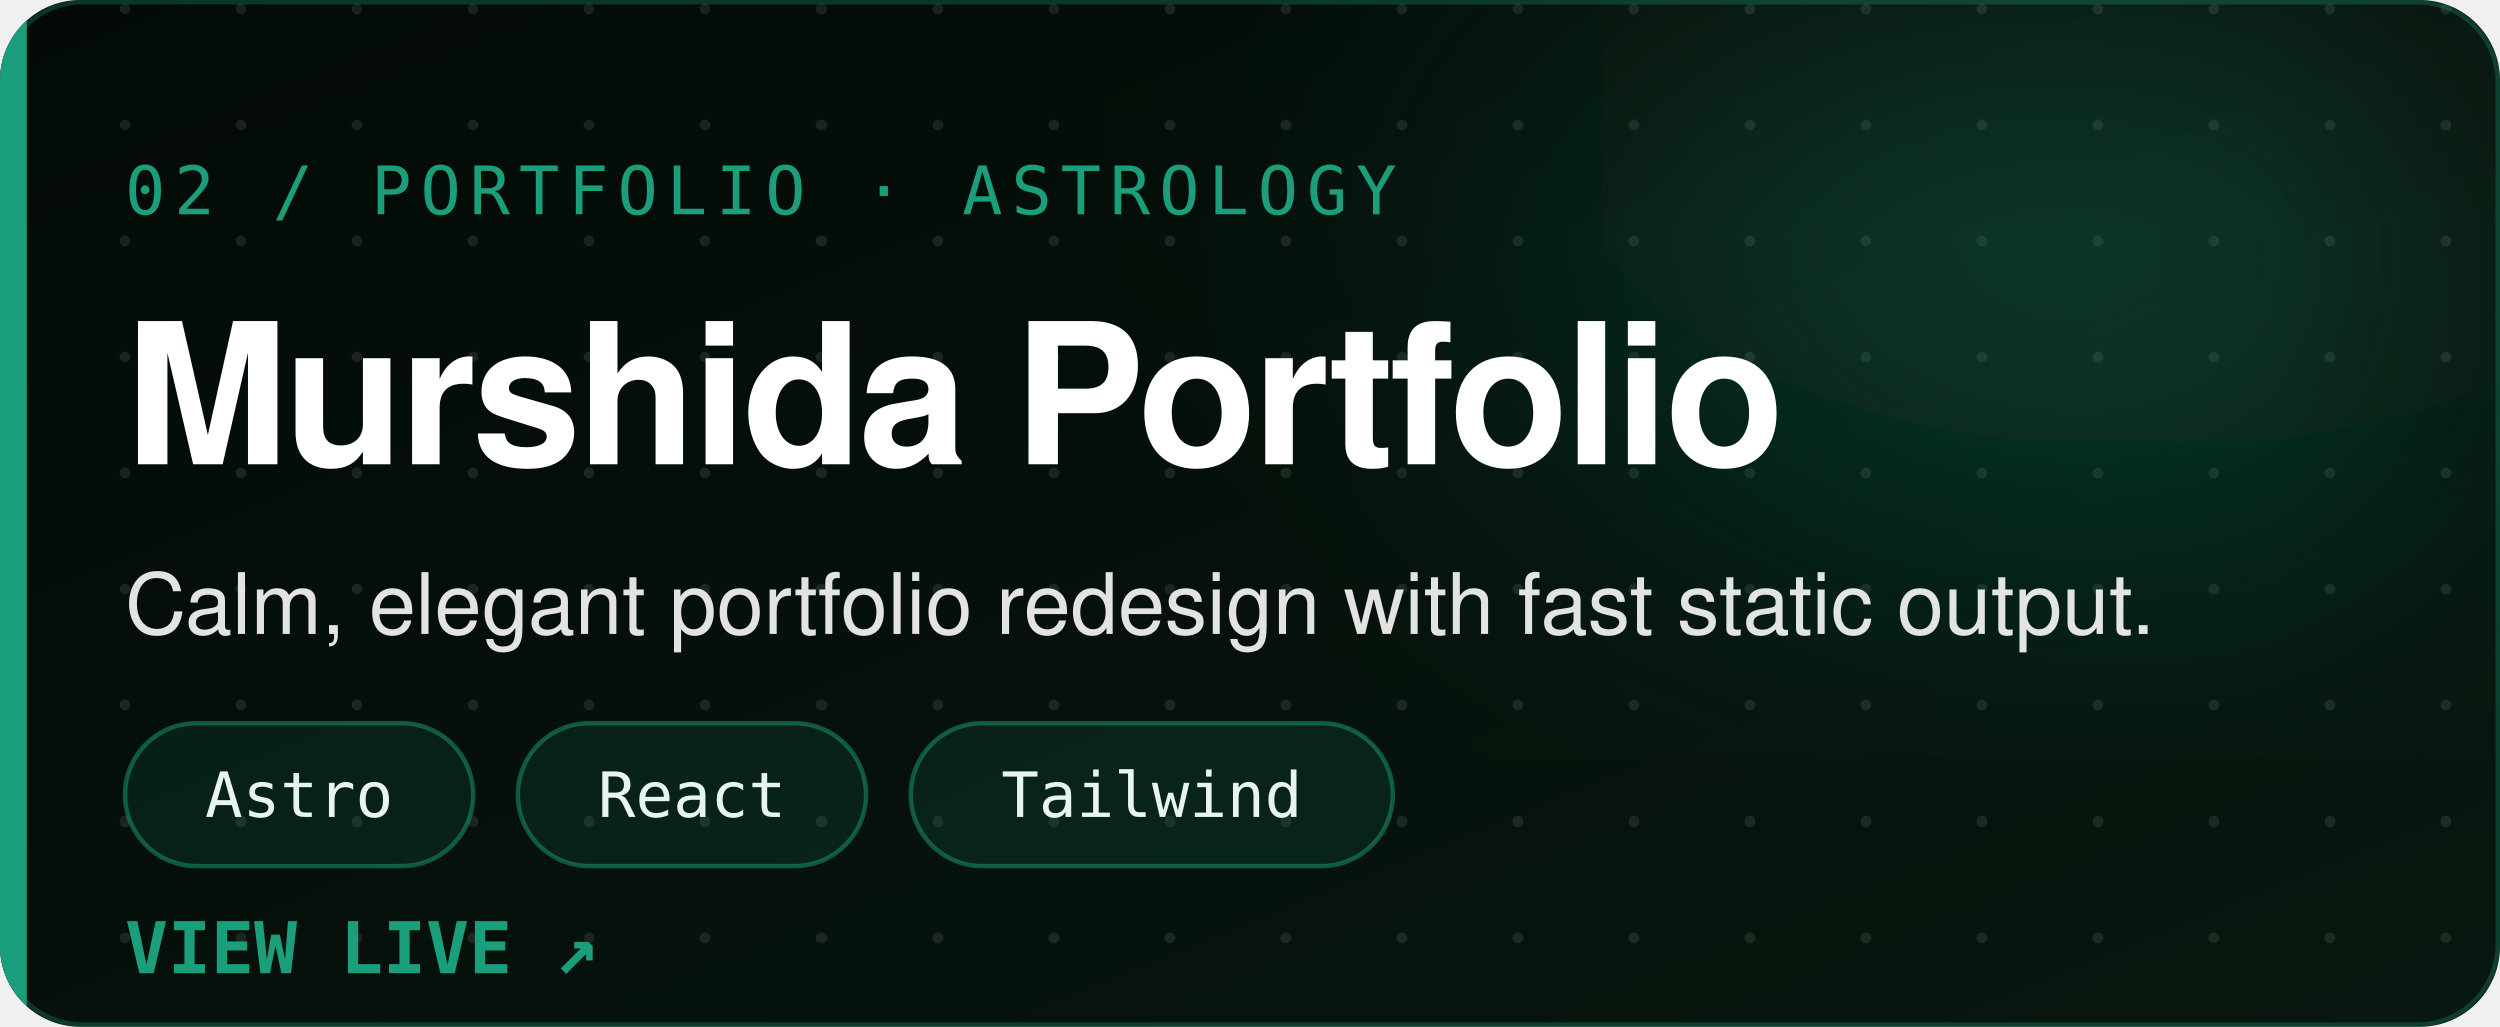
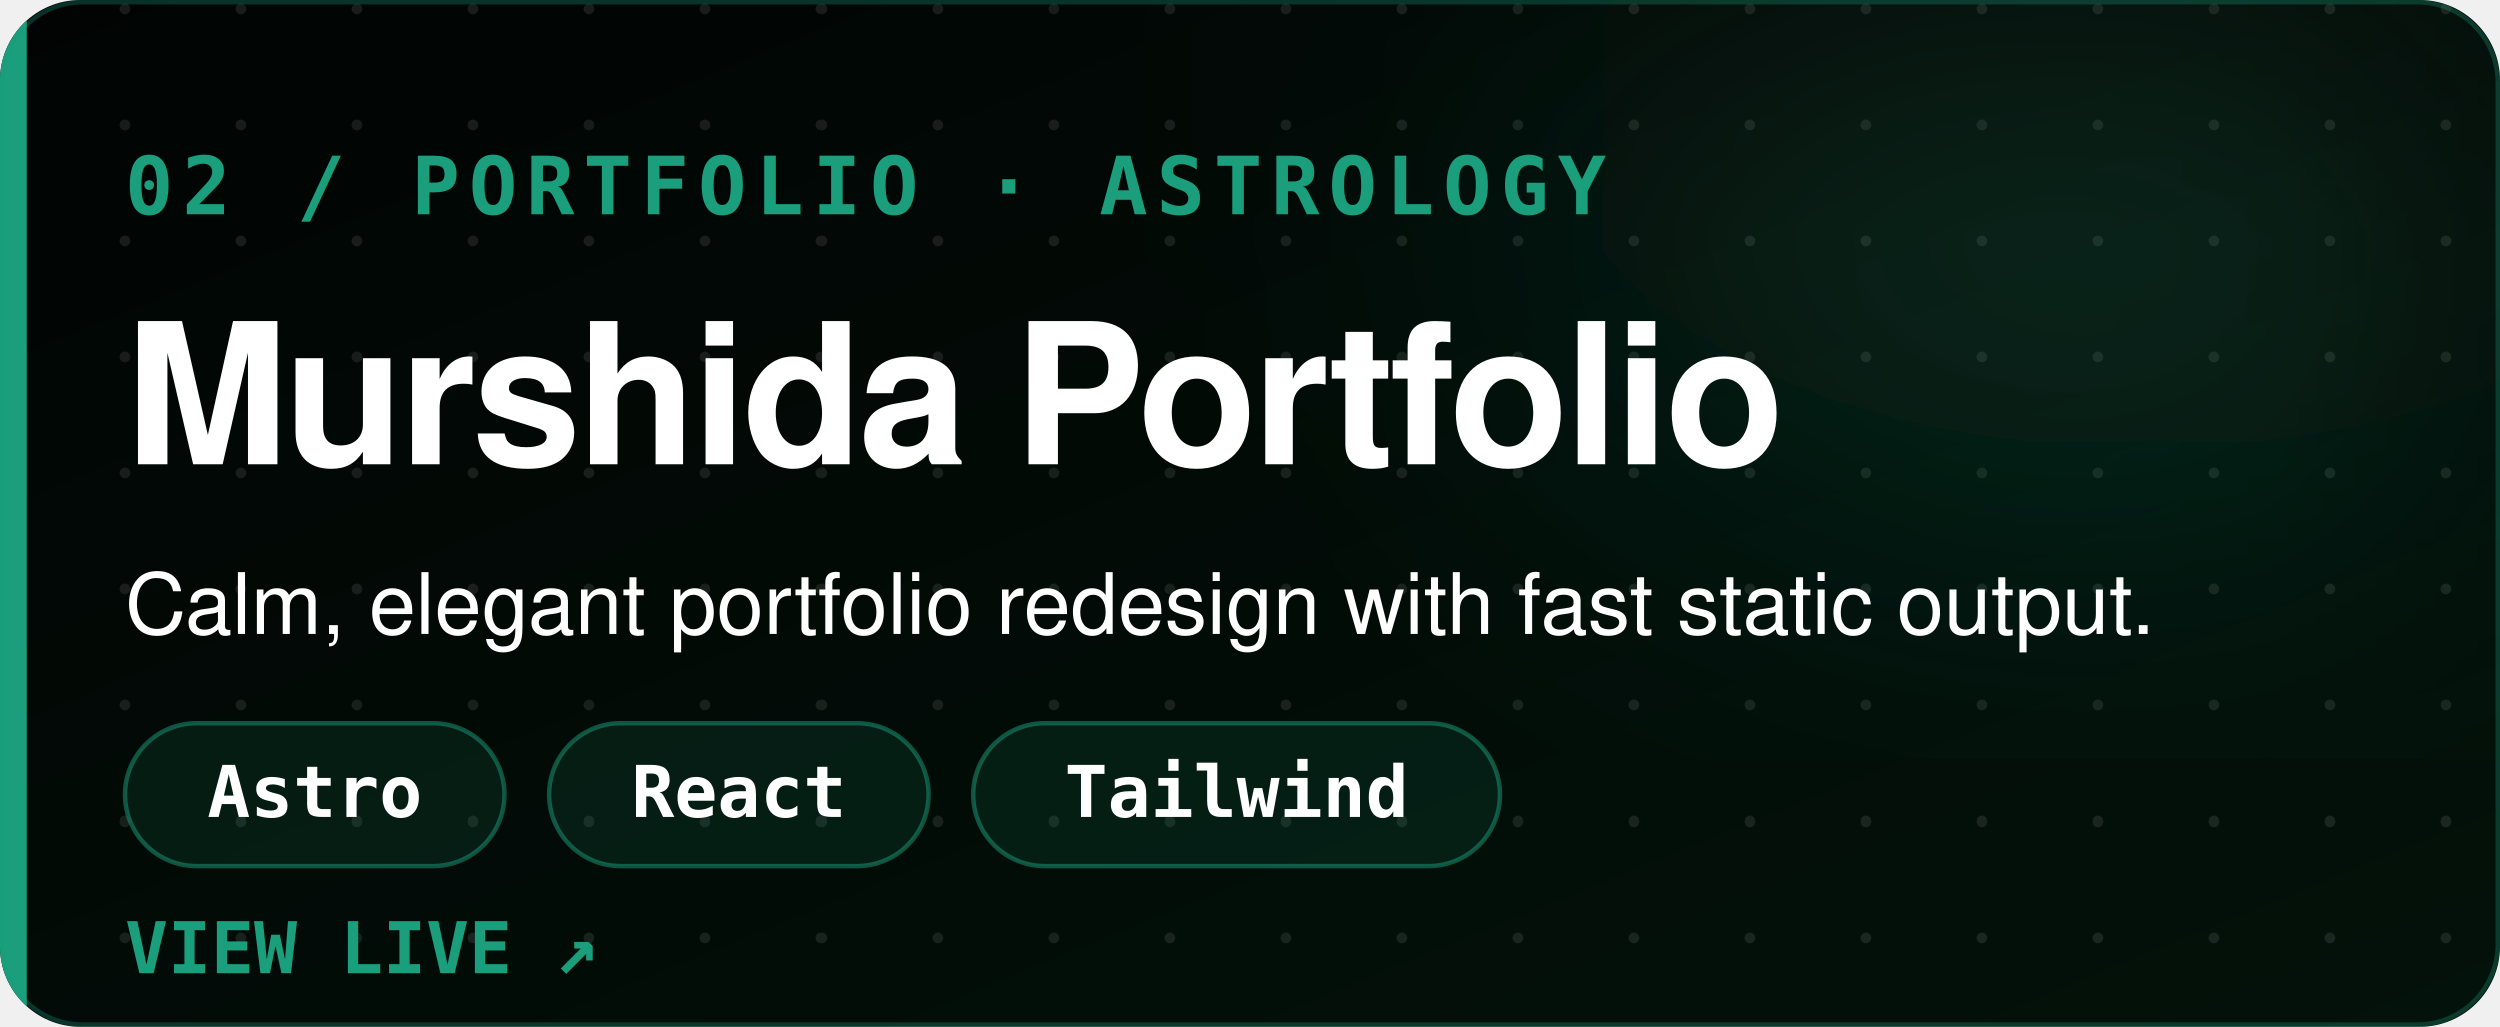
<svg xmlns="http://www.w3.org/2000/svg" width="560" height="230" viewBox="0 0 560 230" role="img" aria-label="Murshida Portfolio: Portfolio · Astrology">
  <defs>
    <linearGradient id="bg" x1="0" y1="0" x2="1" y2="1">
-       <stop offset="0" stop-color="#030A06" />
-       <stop offset="1" stop-color="#08170F" />
+       <stop offset="0" stop-color="#010403" />
+       <stop offset="1" stop-color="#03120A" />
    </linearGradient>
    <linearGradient id="g" x1="0" y1="0" x2="1" y2="0">
-       <stop offset="0" stop-color="#2EBD74" />
-       <stop offset=".5" stop-color="#1A9E7C" />
-       <stop offset="1" stop-color="#B5D86A" />
+       <stop offset="0" stop-color="#3DE08A" />
+       <stop offset=".5" stop-color="#2FE0B0" />
+       <stop offset="1" stop-color="#E2FF7A" />
    </linearGradient>
    <filter id="b" x="-50%" y="-50%" width="200%" height="200%">
      <feGaussianBlur stdDeviation="55" />
    </filter>
    <pattern id="d" width="26" height="26" patternUnits="userSpaceOnUse">
      <circle cx="2" cy="2" r="1.2" fill="#fff" fill-opacity=".09" />
    </pattern>
  </defs>
  <clipPath id="r">
    <rect width="560" height="230" rx="18" />
  </clipPath>
  <g clip-path="url(#r)">
    <rect width="560" height="230" fill="url(#bg)" />
    <rect width="560" height="230" fill="url(#d)" />
    <g filter="url(#b)">
-       <ellipse cx="480" cy="30" rx="130" ry="70" fill="#1A9E7C" fill-opacity=".45">
+       <ellipse cx="480" cy="30" rx="130" ry="70" fill="#1A9E7C" fill-opacity=".28">
        <animateTransform attributeName="transform" type="translate" values="0 0;-60 30;0 0" dur="10s" repeatCount="indefinite" />
      </ellipse>
    </g>
    <rect width="6" height="230" fill="#1A9E7C" />
-     <text x="28" y="48" font-family="'JetBrains Mono',Consolas,monospace" font-size="15" fill="#1A9E7C" letter-spacing="2">02 / PORTFOLIO · ASTROLOGY</text>
+     <text x="28" y="48" font-family="'JetBrains Mono',Consolas,monospace" font-size="18" font-weight="700" fill="#1A9E7C" letter-spacing="2">02 / PORTFOLIO · ASTROLOGY</text>
    <text x="28" y="104" font-family="'Segoe UI',Helvetica,Arial,sans-serif" font-size="44" font-weight="800" fill="#fff" letter-spacing="-1">Murshida Portfolio</text>
-     <text x="28" y="142" font-family="'Segoe UI',Helvetica,Arial,sans-serif" font-size="19" fill="#fff" fill-opacity=".88">Calm, elegant portfolio redesign with fast static output.</text>
+     <text x="28" y="142" font-family="'Segoe UI',Helvetica,Arial,sans-serif" font-size="19" fill="#fff" fill-opacity="1">Calm, elegant portfolio redesign with fast static output.</text>
    <g transform="translate(28 162)">
-       <rect width="78" height="32" rx="16" fill="#1A9E7C" fill-opacity=".12" stroke="#1A9E7C" stroke-opacity=".5" />
-       <text x="39" y="21" text-anchor="middle" font-family="'JetBrains Mono',Consolas,monospace" font-size="14" fill="#e8f5ee">Astro</text>
+       <rect width="85" height="32" rx="16" fill="#1A9E7C" fill-opacity=".12" stroke="#1A9E7C" stroke-opacity=".5" />
+       <text x="42.5" y="21" text-anchor="middle" font-family="'JetBrains Mono',Consolas,monospace" font-size="16" font-weight="700" fill="#ffffff">Astro</text>
    </g>
-     <g transform="translate(116 162)">
-       <rect width="78" height="32" rx="16" fill="#1A9E7C" fill-opacity=".12" stroke="#1A9E7C" stroke-opacity=".5" />
-       <text x="39" y="21" text-anchor="middle" font-family="'JetBrains Mono',Consolas,monospace" font-size="14" fill="#e8f5ee">React</text>
+     <g transform="translate(123 162)">
+       <rect width="85" height="32" rx="16" fill="#1A9E7C" fill-opacity=".12" stroke="#1A9E7C" stroke-opacity=".5" />
+       <text x="42.5" y="21" text-anchor="middle" font-family="'JetBrains Mono',Consolas,monospace" font-size="16" font-weight="700" fill="#ffffff">React</text>
    </g>
-     <g transform="translate(204 162)">
-       <rect width="108" height="32" rx="16" fill="#1A9E7C" fill-opacity=".12" stroke="#1A9E7C" stroke-opacity=".5" />
-       <text x="54" y="21" text-anchor="middle" font-family="'JetBrains Mono',Consolas,monospace" font-size="14" fill="#e8f5ee">Tailwind</text>
+     <g transform="translate(218 162)">
+       <rect width="118" height="32" rx="16" fill="#1A9E7C" fill-opacity=".12" stroke="#1A9E7C" stroke-opacity=".5" />
+       <text x="59" y="21" text-anchor="middle" font-family="'JetBrains Mono',Consolas,monospace" font-size="16" font-weight="700" fill="#ffffff">Tailwind</text>
    </g>
    <text x="28" y="218" font-family="'JetBrains Mono',Consolas,monospace" font-size="16" font-weight="700" fill="#1A9E7C">VIEW LIVE ↗</text>
  </g>
  <rect x=".5" y=".5" width="559" height="229" rx="18" fill="none" stroke="#1A9E7C" stroke-opacity=".3" />
</svg>
